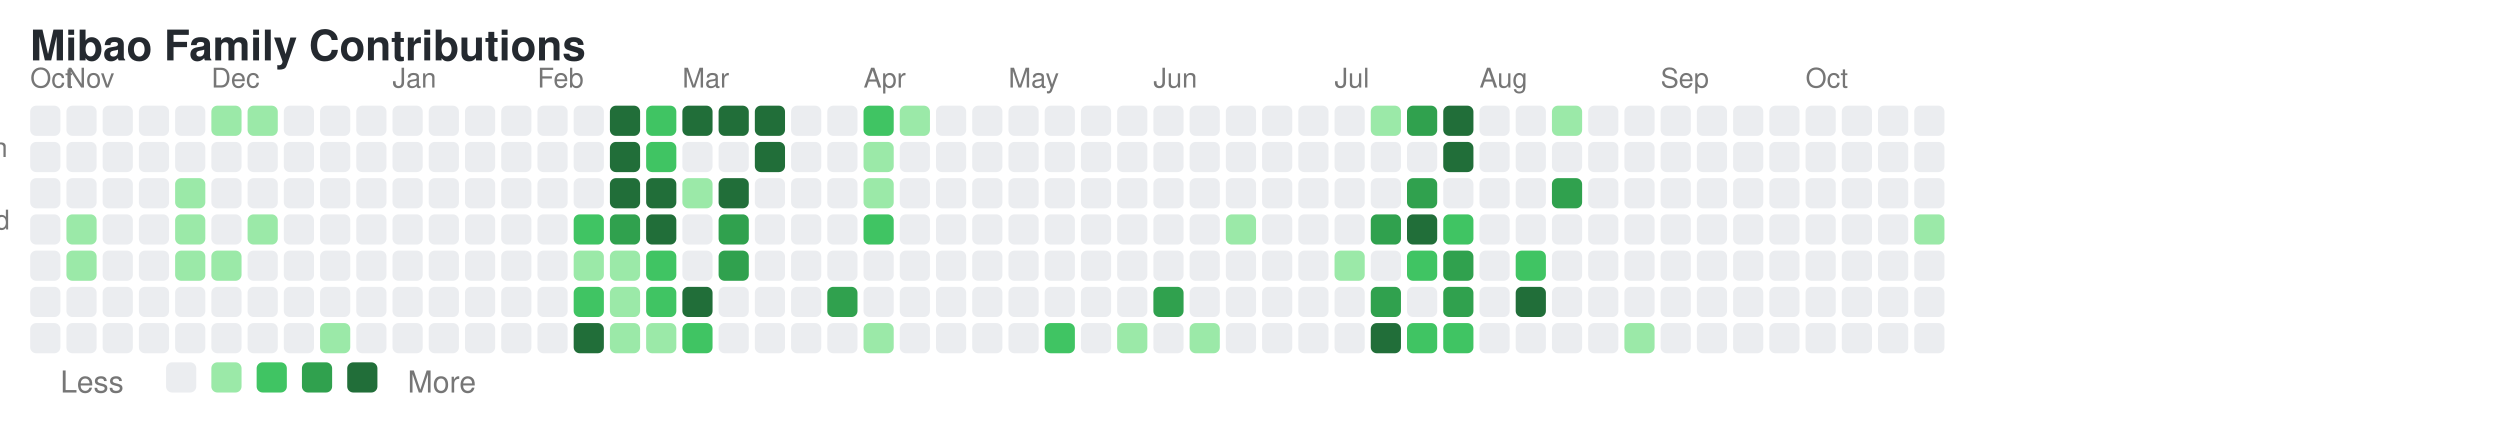
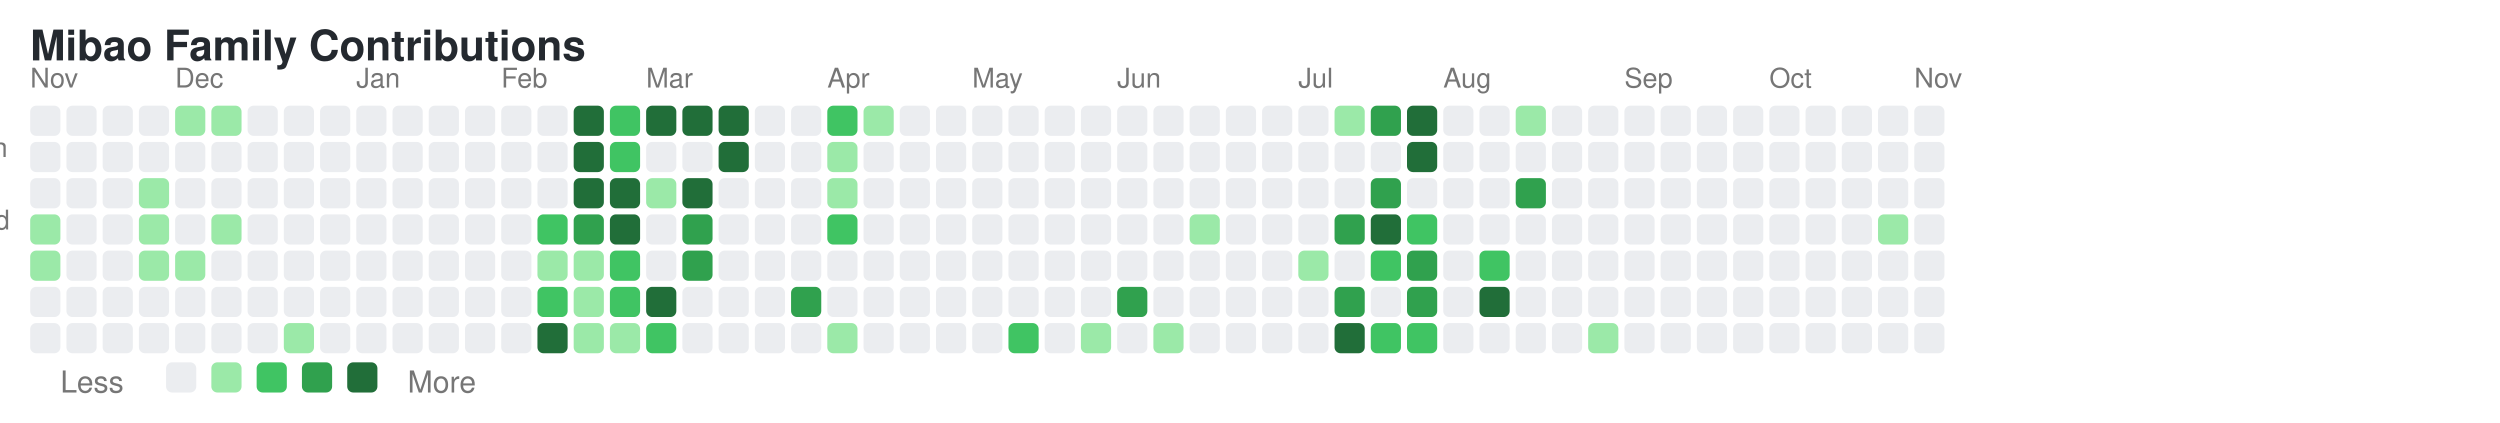
<svg xmlns="http://www.w3.org/2000/svg" width="828" height="140">
  <text x="10" y="20" font-family="-apple-system, BlinkMacSystemFont, Segoe UI, Helvetica, Arial, sans-serif" font-size="14" font-weight="600" fill="#24292f">Mibao Family Contributions</text>
  <g transform="translate(10, 35)">
-     <text x="0" y="-6" font-family="-apple-system, BlinkMacSystemFont, Segoe UI, Helvetica, Arial, sans-serif" font-size="9" fill="#767676">Oct</text>
-     <text x="12" y="-6" font-family="-apple-system, BlinkMacSystemFont, Segoe UI, Helvetica, Arial, sans-serif" font-size="9" fill="#767676">Nov</text>
-     <text x="60" y="-6" font-family="-apple-system, BlinkMacSystemFont, Segoe UI, Helvetica, Arial, sans-serif" font-size="9" fill="#767676">Dec</text>
-     <text x="120" y="-6" font-family="-apple-system, BlinkMacSystemFont, Segoe UI, Helvetica, Arial, sans-serif" font-size="9" fill="#767676">Jan</text>
-     <text x="168" y="-6" font-family="-apple-system, BlinkMacSystemFont, Segoe UI, Helvetica, Arial, sans-serif" font-size="9" fill="#767676">Feb</text>
-     <text x="216" y="-6" font-family="-apple-system, BlinkMacSystemFont, Segoe UI, Helvetica, Arial, sans-serif" font-size="9" fill="#767676">Mar</text>
-     <text x="276" y="-6" font-family="-apple-system, BlinkMacSystemFont, Segoe UI, Helvetica, Arial, sans-serif" font-size="9" fill="#767676">Apr</text>
-     <text x="324" y="-6" font-family="-apple-system, BlinkMacSystemFont, Segoe UI, Helvetica, Arial, sans-serif" font-size="9" fill="#767676">May</text>
-     <text x="372" y="-6" font-family="-apple-system, BlinkMacSystemFont, Segoe UI, Helvetica, Arial, sans-serif" font-size="9" fill="#767676">Jun</text>
-     <text x="432" y="-6" font-family="-apple-system, BlinkMacSystemFont, Segoe UI, Helvetica, Arial, sans-serif" font-size="9" fill="#767676">Jul</text>
-     <text x="480" y="-6" font-family="-apple-system, BlinkMacSystemFont, Segoe UI, Helvetica, Arial, sans-serif" font-size="9" fill="#767676">Aug</text>
-     <text x="540" y="-6" font-family="-apple-system, BlinkMacSystemFont, Segoe UI, Helvetica, Arial, sans-serif" font-size="9" fill="#767676">Sep</text>
-     <text x="588" y="-6" font-family="-apple-system, BlinkMacSystemFont, Segoe UI, Helvetica, Arial, sans-serif" font-size="9" fill="#767676">Oct</text>
+     <text x="0" y="-6" font-family="-apple-system, BlinkMacSystemFont, Segoe UI, Helvetica, Arial, sans-serif" font-size="9" fill="#767676">Nov</text>
+     <text x="48" y="-6" font-family="-apple-system, BlinkMacSystemFont, Segoe UI, Helvetica, Arial, sans-serif" font-size="9" fill="#767676">Dec</text>
+     <text x="108" y="-6" font-family="-apple-system, BlinkMacSystemFont, Segoe UI, Helvetica, Arial, sans-serif" font-size="9" fill="#767676">Jan</text>
+     <text x="156" y="-6" font-family="-apple-system, BlinkMacSystemFont, Segoe UI, Helvetica, Arial, sans-serif" font-size="9" fill="#767676">Feb</text>
+     <text x="204" y="-6" font-family="-apple-system, BlinkMacSystemFont, Segoe UI, Helvetica, Arial, sans-serif" font-size="9" fill="#767676">Mar</text>
+     <text x="264" y="-6" font-family="-apple-system, BlinkMacSystemFont, Segoe UI, Helvetica, Arial, sans-serif" font-size="9" fill="#767676">Apr</text>
+     <text x="312" y="-6" font-family="-apple-system, BlinkMacSystemFont, Segoe UI, Helvetica, Arial, sans-serif" font-size="9" fill="#767676">May</text>
+     <text x="360" y="-6" font-family="-apple-system, BlinkMacSystemFont, Segoe UI, Helvetica, Arial, sans-serif" font-size="9" fill="#767676">Jun</text>
+     <text x="420" y="-6" font-family="-apple-system, BlinkMacSystemFont, Segoe UI, Helvetica, Arial, sans-serif" font-size="9" fill="#767676">Jul</text>
+     <text x="468" y="-6" font-family="-apple-system, BlinkMacSystemFont, Segoe UI, Helvetica, Arial, sans-serif" font-size="9" fill="#767676">Aug</text>
+     <text x="528" y="-6" font-family="-apple-system, BlinkMacSystemFont, Segoe UI, Helvetica, Arial, sans-serif" font-size="9" fill="#767676">Sep</text>
+     <text x="576" y="-6" font-family="-apple-system, BlinkMacSystemFont, Segoe UI, Helvetica, Arial, sans-serif" font-size="9" fill="#767676">Oct</text>
+     <text x="624" y="-6" font-family="-apple-system, BlinkMacSystemFont, Segoe UI, Helvetica, Arial, sans-serif" font-size="9" fill="#767676">Nov</text>
    <text x="-25" y="17.0" font-family="-apple-system, BlinkMacSystemFont, Segoe UI, Helvetica, Arial, sans-serif" font-size="9" fill="#767676">Mon</text>
    <text x="-25" y="41.0" font-family="-apple-system, BlinkMacSystemFont, Segoe UI, Helvetica, Arial, sans-serif" font-size="9" fill="#767676">Wed</text>
    <text x="-25" y="65.0" font-family="-apple-system, BlinkMacSystemFont, Segoe UI, Helvetica, Arial, sans-serif" font-size="9" fill="#767676">Fri</text>
    <rect x="0" y="0" width="10" height="10" fill="#ebedf0" rx="2" />
    <rect x="0" y="12" width="10" height="10" fill="#ebedf0" rx="2" />
    <rect x="0" y="24" width="10" height="10" fill="#ebedf0" rx="2" />
-     <rect x="0" y="36" width="10" height="10" fill="#ebedf0" rx="2" />
-     <rect x="0" y="48" width="10" height="10" fill="#ebedf0" rx="2" />
+     <rect x="0" y="36" width="10" height="10" fill="#9be9a8" rx="2" />
+     <rect x="0" y="48" width="10" height="10" fill="#9be9a8" rx="2" />
    <rect x="0" y="60" width="10" height="10" fill="#ebedf0" rx="2" />
    <rect x="0" y="72" width="10" height="10" fill="#ebedf0" rx="2" />
    <rect x="12" y="0" width="10" height="10" fill="#ebedf0" rx="2" />
    <rect x="12" y="12" width="10" height="10" fill="#ebedf0" rx="2" />
    <rect x="12" y="24" width="10" height="10" fill="#ebedf0" rx="2" />
-     <rect x="12" y="36" width="10" height="10" fill="#9be9a8" rx="2" />
-     <rect x="12" y="48" width="10" height="10" fill="#9be9a8" rx="2" />
+     <rect x="12" y="36" width="10" height="10" fill="#ebedf0" rx="2" />
+     <rect x="12" y="48" width="10" height="10" fill="#ebedf0" rx="2" />
    <rect x="12" y="60" width="10" height="10" fill="#ebedf0" rx="2" />
    <rect x="12" y="72" width="10" height="10" fill="#ebedf0" rx="2" />
    <rect x="24" y="0" width="10" height="10" fill="#ebedf0" rx="2" />
    <rect x="24" y="12" width="10" height="10" fill="#ebedf0" rx="2" />
    <rect x="24" y="24" width="10" height="10" fill="#ebedf0" rx="2" />
    <rect x="24" y="36" width="10" height="10" fill="#ebedf0" rx="2" />
    <rect x="24" y="48" width="10" height="10" fill="#ebedf0" rx="2" />
    <rect x="24" y="60" width="10" height="10" fill="#ebedf0" rx="2" />
    <rect x="24" y="72" width="10" height="10" fill="#ebedf0" rx="2" />
    <rect x="36" y="0" width="10" height="10" fill="#ebedf0" rx="2" />
    <rect x="36" y="12" width="10" height="10" fill="#ebedf0" rx="2" />
-     <rect x="36" y="24" width="10" height="10" fill="#ebedf0" rx="2" />
-     <rect x="36" y="36" width="10" height="10" fill="#ebedf0" rx="2" />
-     <rect x="36" y="48" width="10" height="10" fill="#ebedf0" rx="2" />
+     <rect x="36" y="24" width="10" height="10" fill="#9be9a8" rx="2" />
+     <rect x="36" y="36" width="10" height="10" fill="#9be9a8" rx="2" />
+     <rect x="36" y="48" width="10" height="10" fill="#9be9a8" rx="2" />
    <rect x="36" y="60" width="10" height="10" fill="#ebedf0" rx="2" />
    <rect x="36" y="72" width="10" height="10" fill="#ebedf0" rx="2" />
-     <rect x="48" y="0" width="10" height="10" fill="#ebedf0" rx="2" />
+     <rect x="48" y="0" width="10" height="10" fill="#9be9a8" rx="2" />
    <rect x="48" y="12" width="10" height="10" fill="#ebedf0" rx="2" />
-     <rect x="48" y="24" width="10" height="10" fill="#9be9a8" rx="2" />
-     <rect x="48" y="36" width="10" height="10" fill="#9be9a8" rx="2" />
+     <rect x="48" y="24" width="10" height="10" fill="#ebedf0" rx="2" />
+     <rect x="48" y="36" width="10" height="10" fill="#ebedf0" rx="2" />
    <rect x="48" y="48" width="10" height="10" fill="#9be9a8" rx="2" />
    <rect x="48" y="60" width="10" height="10" fill="#ebedf0" rx="2" />
    <rect x="48" y="72" width="10" height="10" fill="#ebedf0" rx="2" />
    <rect x="60" y="0" width="10" height="10" fill="#9be9a8" rx="2" />
    <rect x="60" y="12" width="10" height="10" fill="#ebedf0" rx="2" />
    <rect x="60" y="24" width="10" height="10" fill="#ebedf0" rx="2" />
-     <rect x="60" y="36" width="10" height="10" fill="#ebedf0" rx="2" />
-     <rect x="60" y="48" width="10" height="10" fill="#9be9a8" rx="2" />
+     <rect x="60" y="36" width="10" height="10" fill="#9be9a8" rx="2" />
+     <rect x="60" y="48" width="10" height="10" fill="#ebedf0" rx="2" />
    <rect x="60" y="60" width="10" height="10" fill="#ebedf0" rx="2" />
    <rect x="60" y="72" width="10" height="10" fill="#ebedf0" rx="2" />
-     <rect x="72" y="0" width="10" height="10" fill="#9be9a8" rx="2" />
+     <rect x="72" y="0" width="10" height="10" fill="#ebedf0" rx="2" />
    <rect x="72" y="12" width="10" height="10" fill="#ebedf0" rx="2" />
    <rect x="72" y="24" width="10" height="10" fill="#ebedf0" rx="2" />
-     <rect x="72" y="36" width="10" height="10" fill="#9be9a8" rx="2" />
+     <rect x="72" y="36" width="10" height="10" fill="#ebedf0" rx="2" />
    <rect x="72" y="48" width="10" height="10" fill="#ebedf0" rx="2" />
    <rect x="72" y="60" width="10" height="10" fill="#ebedf0" rx="2" />
    <rect x="72" y="72" width="10" height="10" fill="#ebedf0" rx="2" />
    <rect x="84" y="0" width="10" height="10" fill="#ebedf0" rx="2" />
    <rect x="84" y="12" width="10" height="10" fill="#ebedf0" rx="2" />
    <rect x="84" y="24" width="10" height="10" fill="#ebedf0" rx="2" />
    <rect x="84" y="36" width="10" height="10" fill="#ebedf0" rx="2" />
    <rect x="84" y="48" width="10" height="10" fill="#ebedf0" rx="2" />
    <rect x="84" y="60" width="10" height="10" fill="#ebedf0" rx="2" />
-     <rect x="84" y="72" width="10" height="10" fill="#ebedf0" rx="2" />
+     <rect x="84" y="72" width="10" height="10" fill="#9be9a8" rx="2" />
    <rect x="96" y="0" width="10" height="10" fill="#ebedf0" rx="2" />
    <rect x="96" y="12" width="10" height="10" fill="#ebedf0" rx="2" />
    <rect x="96" y="24" width="10" height="10" fill="#ebedf0" rx="2" />
    <rect x="96" y="36" width="10" height="10" fill="#ebedf0" rx="2" />
    <rect x="96" y="48" width="10" height="10" fill="#ebedf0" rx="2" />
    <rect x="96" y="60" width="10" height="10" fill="#ebedf0" rx="2" />
-     <rect x="96" y="72" width="10" height="10" fill="#9be9a8" rx="2" />
+     <rect x="96" y="72" width="10" height="10" fill="#ebedf0" rx="2" />
    <rect x="108" y="0" width="10" height="10" fill="#ebedf0" rx="2" />
    <rect x="108" y="12" width="10" height="10" fill="#ebedf0" rx="2" />
    <rect x="108" y="24" width="10" height="10" fill="#ebedf0" rx="2" />
    <rect x="108" y="36" width="10" height="10" fill="#ebedf0" rx="2" />
    <rect x="108" y="48" width="10" height="10" fill="#ebedf0" rx="2" />
    <rect x="108" y="60" width="10" height="10" fill="#ebedf0" rx="2" />
    <rect x="108" y="72" width="10" height="10" fill="#ebedf0" rx="2" />
    <rect x="120" y="0" width="10" height="10" fill="#ebedf0" rx="2" />
    <rect x="120" y="12" width="10" height="10" fill="#ebedf0" rx="2" />
    <rect x="120" y="24" width="10" height="10" fill="#ebedf0" rx="2" />
    <rect x="120" y="36" width="10" height="10" fill="#ebedf0" rx="2" />
    <rect x="120" y="48" width="10" height="10" fill="#ebedf0" rx="2" />
    <rect x="120" y="60" width="10" height="10" fill="#ebedf0" rx="2" />
    <rect x="120" y="72" width="10" height="10" fill="#ebedf0" rx="2" />
    <rect x="132" y="0" width="10" height="10" fill="#ebedf0" rx="2" />
    <rect x="132" y="12" width="10" height="10" fill="#ebedf0" rx="2" />
    <rect x="132" y="24" width="10" height="10" fill="#ebedf0" rx="2" />
    <rect x="132" y="36" width="10" height="10" fill="#ebedf0" rx="2" />
    <rect x="132" y="48" width="10" height="10" fill="#ebedf0" rx="2" />
    <rect x="132" y="60" width="10" height="10" fill="#ebedf0" rx="2" />
    <rect x="132" y="72" width="10" height="10" fill="#ebedf0" rx="2" />
    <rect x="144" y="0" width="10" height="10" fill="#ebedf0" rx="2" />
    <rect x="144" y="12" width="10" height="10" fill="#ebedf0" rx="2" />
    <rect x="144" y="24" width="10" height="10" fill="#ebedf0" rx="2" />
    <rect x="144" y="36" width="10" height="10" fill="#ebedf0" rx="2" />
    <rect x="144" y="48" width="10" height="10" fill="#ebedf0" rx="2" />
    <rect x="144" y="60" width="10" height="10" fill="#ebedf0" rx="2" />
    <rect x="144" y="72" width="10" height="10" fill="#ebedf0" rx="2" />
    <rect x="156" y="0" width="10" height="10" fill="#ebedf0" rx="2" />
    <rect x="156" y="12" width="10" height="10" fill="#ebedf0" rx="2" />
    <rect x="156" y="24" width="10" height="10" fill="#ebedf0" rx="2" />
    <rect x="156" y="36" width="10" height="10" fill="#ebedf0" rx="2" />
    <rect x="156" y="48" width="10" height="10" fill="#ebedf0" rx="2" />
    <rect x="156" y="60" width="10" height="10" fill="#ebedf0" rx="2" />
    <rect x="156" y="72" width="10" height="10" fill="#ebedf0" rx="2" />
    <rect x="168" y="0" width="10" height="10" fill="#ebedf0" rx="2" />
    <rect x="168" y="12" width="10" height="10" fill="#ebedf0" rx="2" />
    <rect x="168" y="24" width="10" height="10" fill="#ebedf0" rx="2" />
-     <rect x="168" y="36" width="10" height="10" fill="#ebedf0" rx="2" />
-     <rect x="168" y="48" width="10" height="10" fill="#ebedf0" rx="2" />
-     <rect x="168" y="60" width="10" height="10" fill="#ebedf0" rx="2" />
-     <rect x="168" y="72" width="10" height="10" fill="#ebedf0" rx="2" />
-     <rect x="180" y="0" width="10" height="10" fill="#ebedf0" rx="2" />
-     <rect x="180" y="12" width="10" height="10" fill="#ebedf0" rx="2" />
-     <rect x="180" y="24" width="10" height="10" fill="#ebedf0" rx="2" />
-     <rect x="180" y="36" width="10" height="10" fill="#40c463" rx="2" />
+     <rect x="168" y="36" width="10" height="10" fill="#40c463" rx="2" />
+     <rect x="168" y="48" width="10" height="10" fill="#9be9a8" rx="2" />
+     <rect x="168" y="60" width="10" height="10" fill="#40c463" rx="2" />
+     <rect x="168" y="72" width="10" height="10" fill="#216e39" rx="2" />
+     <rect x="180" y="0" width="10" height="10" fill="#216e39" rx="2" />
+     <rect x="180" y="12" width="10" height="10" fill="#216e39" rx="2" />
+     <rect x="180" y="24" width="10" height="10" fill="#216e39" rx="2" />
+     <rect x="180" y="36" width="10" height="10" fill="#30a14e" rx="2" />
    <rect x="180" y="48" width="10" height="10" fill="#9be9a8" rx="2" />
-     <rect x="180" y="60" width="10" height="10" fill="#40c463" rx="2" />
-     <rect x="180" y="72" width="10" height="10" fill="#216e39" rx="2" />
-     <rect x="192" y="0" width="10" height="10" fill="#216e39" rx="2" />
-     <rect x="192" y="12" width="10" height="10" fill="#216e39" rx="2" />
+     <rect x="180" y="60" width="10" height="10" fill="#9be9a8" rx="2" />
+     <rect x="180" y="72" width="10" height="10" fill="#9be9a8" rx="2" />
+     <rect x="192" y="0" width="10" height="10" fill="#40c463" rx="2" />
+     <rect x="192" y="12" width="10" height="10" fill="#40c463" rx="2" />
    <rect x="192" y="24" width="10" height="10" fill="#216e39" rx="2" />
-     <rect x="192" y="36" width="10" height="10" fill="#30a14e" rx="2" />
-     <rect x="192" y="48" width="10" height="10" fill="#9be9a8" rx="2" />
-     <rect x="192" y="60" width="10" height="10" fill="#9be9a8" rx="2" />
+     <rect x="192" y="36" width="10" height="10" fill="#216e39" rx="2" />
+     <rect x="192" y="48" width="10" height="10" fill="#40c463" rx="2" />
+     <rect x="192" y="60" width="10" height="10" fill="#40c463" rx="2" />
    <rect x="192" y="72" width="10" height="10" fill="#9be9a8" rx="2" />
-     <rect x="204" y="0" width="10" height="10" fill="#40c463" rx="2" />
-     <rect x="204" y="12" width="10" height="10" fill="#40c463" rx="2" />
-     <rect x="204" y="24" width="10" height="10" fill="#216e39" rx="2" />
-     <rect x="204" y="36" width="10" height="10" fill="#216e39" rx="2" />
-     <rect x="204" y="48" width="10" height="10" fill="#40c463" rx="2" />
-     <rect x="204" y="60" width="10" height="10" fill="#40c463" rx="2" />
-     <rect x="204" y="72" width="10" height="10" fill="#9be9a8" rx="2" />
+     <rect x="204" y="0" width="10" height="10" fill="#216e39" rx="2" />
+     <rect x="204" y="12" width="10" height="10" fill="#ebedf0" rx="2" />
+     <rect x="204" y="24" width="10" height="10" fill="#9be9a8" rx="2" />
+     <rect x="204" y="36" width="10" height="10" fill="#ebedf0" rx="2" />
+     <rect x="204" y="48" width="10" height="10" fill="#ebedf0" rx="2" />
+     <rect x="204" y="60" width="10" height="10" fill="#216e39" rx="2" />
+     <rect x="204" y="72" width="10" height="10" fill="#40c463" rx="2" />
    <rect x="216" y="0" width="10" height="10" fill="#216e39" rx="2" />
    <rect x="216" y="12" width="10" height="10" fill="#ebedf0" rx="2" />
-     <rect x="216" y="24" width="10" height="10" fill="#9be9a8" rx="2" />
-     <rect x="216" y="36" width="10" height="10" fill="#ebedf0" rx="2" />
-     <rect x="216" y="48" width="10" height="10" fill="#ebedf0" rx="2" />
-     <rect x="216" y="60" width="10" height="10" fill="#216e39" rx="2" />
-     <rect x="216" y="72" width="10" height="10" fill="#40c463" rx="2" />
+     <rect x="216" y="24" width="10" height="10" fill="#216e39" rx="2" />
+     <rect x="216" y="36" width="10" height="10" fill="#30a14e" rx="2" />
+     <rect x="216" y="48" width="10" height="10" fill="#30a14e" rx="2" />
+     <rect x="216" y="60" width="10" height="10" fill="#ebedf0" rx="2" />
+     <rect x="216" y="72" width="10" height="10" fill="#ebedf0" rx="2" />
    <rect x="228" y="0" width="10" height="10" fill="#216e39" rx="2" />
-     <rect x="228" y="12" width="10" height="10" fill="#ebedf0" rx="2" />
-     <rect x="228" y="24" width="10" height="10" fill="#216e39" rx="2" />
-     <rect x="228" y="36" width="10" height="10" fill="#30a14e" rx="2" />
-     <rect x="228" y="48" width="10" height="10" fill="#30a14e" rx="2" />
+     <rect x="228" y="12" width="10" height="10" fill="#216e39" rx="2" />
+     <rect x="228" y="24" width="10" height="10" fill="#ebedf0" rx="2" />
+     <rect x="228" y="36" width="10" height="10" fill="#ebedf0" rx="2" />
+     <rect x="228" y="48" width="10" height="10" fill="#ebedf0" rx="2" />
    <rect x="228" y="60" width="10" height="10" fill="#ebedf0" rx="2" />
    <rect x="228" y="72" width="10" height="10" fill="#ebedf0" rx="2" />
-     <rect x="240" y="0" width="10" height="10" fill="#216e39" rx="2" />
-     <rect x="240" y="12" width="10" height="10" fill="#216e39" rx="2" />
+     <rect x="240" y="0" width="10" height="10" fill="#ebedf0" rx="2" />
+     <rect x="240" y="12" width="10" height="10" fill="#ebedf0" rx="2" />
    <rect x="240" y="24" width="10" height="10" fill="#ebedf0" rx="2" />
    <rect x="240" y="36" width="10" height="10" fill="#ebedf0" rx="2" />
    <rect x="240" y="48" width="10" height="10" fill="#ebedf0" rx="2" />
    <rect x="240" y="60" width="10" height="10" fill="#ebedf0" rx="2" />
    <rect x="240" y="72" width="10" height="10" fill="#ebedf0" rx="2" />
    <rect x="252" y="0" width="10" height="10" fill="#ebedf0" rx="2" />
    <rect x="252" y="12" width="10" height="10" fill="#ebedf0" rx="2" />
    <rect x="252" y="24" width="10" height="10" fill="#ebedf0" rx="2" />
    <rect x="252" y="36" width="10" height="10" fill="#ebedf0" rx="2" />
    <rect x="252" y="48" width="10" height="10" fill="#ebedf0" rx="2" />
-     <rect x="252" y="60" width="10" height="10" fill="#ebedf0" rx="2" />
+     <rect x="252" y="60" width="10" height="10" fill="#30a14e" rx="2" />
    <rect x="252" y="72" width="10" height="10" fill="#ebedf0" rx="2" />
-     <rect x="264" y="0" width="10" height="10" fill="#ebedf0" rx="2" />
-     <rect x="264" y="12" width="10" height="10" fill="#ebedf0" rx="2" />
-     <rect x="264" y="24" width="10" height="10" fill="#ebedf0" rx="2" />
-     <rect x="264" y="36" width="10" height="10" fill="#ebedf0" rx="2" />
+     <rect x="264" y="0" width="10" height="10" fill="#40c463" rx="2" />
+     <rect x="264" y="12" width="10" height="10" fill="#9be9a8" rx="2" />
+     <rect x="264" y="24" width="10" height="10" fill="#9be9a8" rx="2" />
+     <rect x="264" y="36" width="10" height="10" fill="#40c463" rx="2" />
    <rect x="264" y="48" width="10" height="10" fill="#ebedf0" rx="2" />
-     <rect x="264" y="60" width="10" height="10" fill="#30a14e" rx="2" />
-     <rect x="264" y="72" width="10" height="10" fill="#ebedf0" rx="2" />
-     <rect x="276" y="0" width="10" height="10" fill="#40c463" rx="2" />
-     <rect x="276" y="12" width="10" height="10" fill="#9be9a8" rx="2" />
-     <rect x="276" y="24" width="10" height="10" fill="#9be9a8" rx="2" />
-     <rect x="276" y="36" width="10" height="10" fill="#40c463" rx="2" />
+     <rect x="264" y="60" width="10" height="10" fill="#ebedf0" rx="2" />
+     <rect x="264" y="72" width="10" height="10" fill="#9be9a8" rx="2" />
+     <rect x="276" y="0" width="10" height="10" fill="#9be9a8" rx="2" />
+     <rect x="276" y="12" width="10" height="10" fill="#ebedf0" rx="2" />
+     <rect x="276" y="24" width="10" height="10" fill="#ebedf0" rx="2" />
+     <rect x="276" y="36" width="10" height="10" fill="#ebedf0" rx="2" />
    <rect x="276" y="48" width="10" height="10" fill="#ebedf0" rx="2" />
    <rect x="276" y="60" width="10" height="10" fill="#ebedf0" rx="2" />
-     <rect x="276" y="72" width="10" height="10" fill="#9be9a8" rx="2" />
-     <rect x="288" y="0" width="10" height="10" fill="#9be9a8" rx="2" />
+     <rect x="276" y="72" width="10" height="10" fill="#ebedf0" rx="2" />
+     <rect x="288" y="0" width="10" height="10" fill="#ebedf0" rx="2" />
    <rect x="288" y="12" width="10" height="10" fill="#ebedf0" rx="2" />
    <rect x="288" y="24" width="10" height="10" fill="#ebedf0" rx="2" />
    <rect x="288" y="36" width="10" height="10" fill="#ebedf0" rx="2" />
    <rect x="288" y="48" width="10" height="10" fill="#ebedf0" rx="2" />
    <rect x="288" y="60" width="10" height="10" fill="#ebedf0" rx="2" />
    <rect x="288" y="72" width="10" height="10" fill="#ebedf0" rx="2" />
    <rect x="300" y="0" width="10" height="10" fill="#ebedf0" rx="2" />
    <rect x="300" y="12" width="10" height="10" fill="#ebedf0" rx="2" />
    <rect x="300" y="24" width="10" height="10" fill="#ebedf0" rx="2" />
    <rect x="300" y="36" width="10" height="10" fill="#ebedf0" rx="2" />
    <rect x="300" y="48" width="10" height="10" fill="#ebedf0" rx="2" />
    <rect x="300" y="60" width="10" height="10" fill="#ebedf0" rx="2" />
    <rect x="300" y="72" width="10" height="10" fill="#ebedf0" rx="2" />
    <rect x="312" y="0" width="10" height="10" fill="#ebedf0" rx="2" />
    <rect x="312" y="12" width="10" height="10" fill="#ebedf0" rx="2" />
    <rect x="312" y="24" width="10" height="10" fill="#ebedf0" rx="2" />
    <rect x="312" y="36" width="10" height="10" fill="#ebedf0" rx="2" />
    <rect x="312" y="48" width="10" height="10" fill="#ebedf0" rx="2" />
    <rect x="312" y="60" width="10" height="10" fill="#ebedf0" rx="2" />
    <rect x="312" y="72" width="10" height="10" fill="#ebedf0" rx="2" />
    <rect x="324" y="0" width="10" height="10" fill="#ebedf0" rx="2" />
    <rect x="324" y="12" width="10" height="10" fill="#ebedf0" rx="2" />
    <rect x="324" y="24" width="10" height="10" fill="#ebedf0" rx="2" />
    <rect x="324" y="36" width="10" height="10" fill="#ebedf0" rx="2" />
    <rect x="324" y="48" width="10" height="10" fill="#ebedf0" rx="2" />
    <rect x="324" y="60" width="10" height="10" fill="#ebedf0" rx="2" />
-     <rect x="324" y="72" width="10" height="10" fill="#ebedf0" rx="2" />
+     <rect x="324" y="72" width="10" height="10" fill="#40c463" rx="2" />
    <rect x="336" y="0" width="10" height="10" fill="#ebedf0" rx="2" />
    <rect x="336" y="12" width="10" height="10" fill="#ebedf0" rx="2" />
    <rect x="336" y="24" width="10" height="10" fill="#ebedf0" rx="2" />
    <rect x="336" y="36" width="10" height="10" fill="#ebedf0" rx="2" />
    <rect x="336" y="48" width="10" height="10" fill="#ebedf0" rx="2" />
    <rect x="336" y="60" width="10" height="10" fill="#ebedf0" rx="2" />
-     <rect x="336" y="72" width="10" height="10" fill="#40c463" rx="2" />
+     <rect x="336" y="72" width="10" height="10" fill="#ebedf0" rx="2" />
    <rect x="348" y="0" width="10" height="10" fill="#ebedf0" rx="2" />
    <rect x="348" y="12" width="10" height="10" fill="#ebedf0" rx="2" />
    <rect x="348" y="24" width="10" height="10" fill="#ebedf0" rx="2" />
    <rect x="348" y="36" width="10" height="10" fill="#ebedf0" rx="2" />
    <rect x="348" y="48" width="10" height="10" fill="#ebedf0" rx="2" />
    <rect x="348" y="60" width="10" height="10" fill="#ebedf0" rx="2" />
-     <rect x="348" y="72" width="10" height="10" fill="#ebedf0" rx="2" />
+     <rect x="348" y="72" width="10" height="10" fill="#9be9a8" rx="2" />
    <rect x="360" y="0" width="10" height="10" fill="#ebedf0" rx="2" />
    <rect x="360" y="12" width="10" height="10" fill="#ebedf0" rx="2" />
    <rect x="360" y="24" width="10" height="10" fill="#ebedf0" rx="2" />
    <rect x="360" y="36" width="10" height="10" fill="#ebedf0" rx="2" />
    <rect x="360" y="48" width="10" height="10" fill="#ebedf0" rx="2" />
-     <rect x="360" y="60" width="10" height="10" fill="#ebedf0" rx="2" />
-     <rect x="360" y="72" width="10" height="10" fill="#9be9a8" rx="2" />
+     <rect x="360" y="60" width="10" height="10" fill="#30a14e" rx="2" />
+     <rect x="360" y="72" width="10" height="10" fill="#ebedf0" rx="2" />
    <rect x="372" y="0" width="10" height="10" fill="#ebedf0" rx="2" />
    <rect x="372" y="12" width="10" height="10" fill="#ebedf0" rx="2" />
    <rect x="372" y="24" width="10" height="10" fill="#ebedf0" rx="2" />
    <rect x="372" y="36" width="10" height="10" fill="#ebedf0" rx="2" />
    <rect x="372" y="48" width="10" height="10" fill="#ebedf0" rx="2" />
-     <rect x="372" y="60" width="10" height="10" fill="#30a14e" rx="2" />
-     <rect x="372" y="72" width="10" height="10" fill="#ebedf0" rx="2" />
+     <rect x="372" y="60" width="10" height="10" fill="#ebedf0" rx="2" />
+     <rect x="372" y="72" width="10" height="10" fill="#9be9a8" rx="2" />
    <rect x="384" y="0" width="10" height="10" fill="#ebedf0" rx="2" />
    <rect x="384" y="12" width="10" height="10" fill="#ebedf0" rx="2" />
    <rect x="384" y="24" width="10" height="10" fill="#ebedf0" rx="2" />
-     <rect x="384" y="36" width="10" height="10" fill="#ebedf0" rx="2" />
+     <rect x="384" y="36" width="10" height="10" fill="#9be9a8" rx="2" />
    <rect x="384" y="48" width="10" height="10" fill="#ebedf0" rx="2" />
    <rect x="384" y="60" width="10" height="10" fill="#ebedf0" rx="2" />
-     <rect x="384" y="72" width="10" height="10" fill="#9be9a8" rx="2" />
+     <rect x="384" y="72" width="10" height="10" fill="#ebedf0" rx="2" />
    <rect x="396" y="0" width="10" height="10" fill="#ebedf0" rx="2" />
    <rect x="396" y="12" width="10" height="10" fill="#ebedf0" rx="2" />
    <rect x="396" y="24" width="10" height="10" fill="#ebedf0" rx="2" />
-     <rect x="396" y="36" width="10" height="10" fill="#9be9a8" rx="2" />
+     <rect x="396" y="36" width="10" height="10" fill="#ebedf0" rx="2" />
    <rect x="396" y="48" width="10" height="10" fill="#ebedf0" rx="2" />
    <rect x="396" y="60" width="10" height="10" fill="#ebedf0" rx="2" />
    <rect x="396" y="72" width="10" height="10" fill="#ebedf0" rx="2" />
    <rect x="408" y="0" width="10" height="10" fill="#ebedf0" rx="2" />
    <rect x="408" y="12" width="10" height="10" fill="#ebedf0" rx="2" />
    <rect x="408" y="24" width="10" height="10" fill="#ebedf0" rx="2" />
    <rect x="408" y="36" width="10" height="10" fill="#ebedf0" rx="2" />
    <rect x="408" y="48" width="10" height="10" fill="#ebedf0" rx="2" />
    <rect x="408" y="60" width="10" height="10" fill="#ebedf0" rx="2" />
    <rect x="408" y="72" width="10" height="10" fill="#ebedf0" rx="2" />
    <rect x="420" y="0" width="10" height="10" fill="#ebedf0" rx="2" />
    <rect x="420" y="12" width="10" height="10" fill="#ebedf0" rx="2" />
    <rect x="420" y="24" width="10" height="10" fill="#ebedf0" rx="2" />
    <rect x="420" y="36" width="10" height="10" fill="#ebedf0" rx="2" />
-     <rect x="420" y="48" width="10" height="10" fill="#ebedf0" rx="2" />
+     <rect x="420" y="48" width="10" height="10" fill="#9be9a8" rx="2" />
    <rect x="420" y="60" width="10" height="10" fill="#ebedf0" rx="2" />
    <rect x="420" y="72" width="10" height="10" fill="#ebedf0" rx="2" />
-     <rect x="432" y="0" width="10" height="10" fill="#ebedf0" rx="2" />
+     <rect x="432" y="0" width="10" height="10" fill="#9be9a8" rx="2" />
    <rect x="432" y="12" width="10" height="10" fill="#ebedf0" rx="2" />
    <rect x="432" y="24" width="10" height="10" fill="#ebedf0" rx="2" />
-     <rect x="432" y="36" width="10" height="10" fill="#ebedf0" rx="2" />
-     <rect x="432" y="48" width="10" height="10" fill="#9be9a8" rx="2" />
-     <rect x="432" y="60" width="10" height="10" fill="#ebedf0" rx="2" />
-     <rect x="432" y="72" width="10" height="10" fill="#ebedf0" rx="2" />
-     <rect x="444" y="0" width="10" height="10" fill="#9be9a8" rx="2" />
+     <rect x="432" y="36" width="10" height="10" fill="#30a14e" rx="2" />
+     <rect x="432" y="48" width="10" height="10" fill="#ebedf0" rx="2" />
+     <rect x="432" y="60" width="10" height="10" fill="#30a14e" rx="2" />
+     <rect x="432" y="72" width="10" height="10" fill="#216e39" rx="2" />
+     <rect x="444" y="0" width="10" height="10" fill="#30a14e" rx="2" />
    <rect x="444" y="12" width="10" height="10" fill="#ebedf0" rx="2" />
-     <rect x="444" y="24" width="10" height="10" fill="#ebedf0" rx="2" />
-     <rect x="444" y="36" width="10" height="10" fill="#30a14e" rx="2" />
-     <rect x="444" y="48" width="10" height="10" fill="#ebedf0" rx="2" />
-     <rect x="444" y="60" width="10" height="10" fill="#30a14e" rx="2" />
-     <rect x="444" y="72" width="10" height="10" fill="#216e39" rx="2" />
-     <rect x="456" y="0" width="10" height="10" fill="#30a14e" rx="2" />
-     <rect x="456" y="12" width="10" height="10" fill="#ebedf0" rx="2" />
-     <rect x="456" y="24" width="10" height="10" fill="#30a14e" rx="2" />
-     <rect x="456" y="36" width="10" height="10" fill="#216e39" rx="2" />
-     <rect x="456" y="48" width="10" height="10" fill="#40c463" rx="2" />
-     <rect x="456" y="60" width="10" height="10" fill="#ebedf0" rx="2" />
+     <rect x="444" y="24" width="10" height="10" fill="#30a14e" rx="2" />
+     <rect x="444" y="36" width="10" height="10" fill="#216e39" rx="2" />
+     <rect x="444" y="48" width="10" height="10" fill="#40c463" rx="2" />
+     <rect x="444" y="60" width="10" height="10" fill="#ebedf0" rx="2" />
+     <rect x="444" y="72" width="10" height="10" fill="#40c463" rx="2" />
+     <rect x="456" y="0" width="10" height="10" fill="#216e39" rx="2" />
+     <rect x="456" y="12" width="10" height="10" fill="#216e39" rx="2" />
+     <rect x="456" y="24" width="10" height="10" fill="#ebedf0" rx="2" />
+     <rect x="456" y="36" width="10" height="10" fill="#40c463" rx="2" />
+     <rect x="456" y="48" width="10" height="10" fill="#30a14e" rx="2" />
+     <rect x="456" y="60" width="10" height="10" fill="#30a14e" rx="2" />
    <rect x="456" y="72" width="10" height="10" fill="#40c463" rx="2" />
-     <rect x="468" y="0" width="10" height="10" fill="#216e39" rx="2" />
-     <rect x="468" y="12" width="10" height="10" fill="#216e39" rx="2" />
+     <rect x="468" y="0" width="10" height="10" fill="#ebedf0" rx="2" />
+     <rect x="468" y="12" width="10" height="10" fill="#ebedf0" rx="2" />
    <rect x="468" y="24" width="10" height="10" fill="#ebedf0" rx="2" />
-     <rect x="468" y="36" width="10" height="10" fill="#40c463" rx="2" />
-     <rect x="468" y="48" width="10" height="10" fill="#30a14e" rx="2" />
-     <rect x="468" y="60" width="10" height="10" fill="#30a14e" rx="2" />
-     <rect x="468" y="72" width="10" height="10" fill="#40c463" rx="2" />
+     <rect x="468" y="36" width="10" height="10" fill="#ebedf0" rx="2" />
+     <rect x="468" y="48" width="10" height="10" fill="#ebedf0" rx="2" />
+     <rect x="468" y="60" width="10" height="10" fill="#ebedf0" rx="2" />
+     <rect x="468" y="72" width="10" height="10" fill="#ebedf0" rx="2" />
    <rect x="480" y="0" width="10" height="10" fill="#ebedf0" rx="2" />
    <rect x="480" y="12" width="10" height="10" fill="#ebedf0" rx="2" />
    <rect x="480" y="24" width="10" height="10" fill="#ebedf0" rx="2" />
    <rect x="480" y="36" width="10" height="10" fill="#ebedf0" rx="2" />
-     <rect x="480" y="48" width="10" height="10" fill="#ebedf0" rx="2" />
-     <rect x="480" y="60" width="10" height="10" fill="#ebedf0" rx="2" />
+     <rect x="480" y="48" width="10" height="10" fill="#40c463" rx="2" />
+     <rect x="480" y="60" width="10" height="10" fill="#216e39" rx="2" />
    <rect x="480" y="72" width="10" height="10" fill="#ebedf0" rx="2" />
-     <rect x="492" y="0" width="10" height="10" fill="#ebedf0" rx="2" />
+     <rect x="492" y="0" width="10" height="10" fill="#9be9a8" rx="2" />
    <rect x="492" y="12" width="10" height="10" fill="#ebedf0" rx="2" />
-     <rect x="492" y="24" width="10" height="10" fill="#ebedf0" rx="2" />
+     <rect x="492" y="24" width="10" height="10" fill="#30a14e" rx="2" />
    <rect x="492" y="36" width="10" height="10" fill="#ebedf0" rx="2" />
-     <rect x="492" y="48" width="10" height="10" fill="#40c463" rx="2" />
-     <rect x="492" y="60" width="10" height="10" fill="#216e39" rx="2" />
+     <rect x="492" y="48" width="10" height="10" fill="#ebedf0" rx="2" />
+     <rect x="492" y="60" width="10" height="10" fill="#ebedf0" rx="2" />
    <rect x="492" y="72" width="10" height="10" fill="#ebedf0" rx="2" />
-     <rect x="504" y="0" width="10" height="10" fill="#9be9a8" rx="2" />
+     <rect x="504" y="0" width="10" height="10" fill="#ebedf0" rx="2" />
    <rect x="504" y="12" width="10" height="10" fill="#ebedf0" rx="2" />
-     <rect x="504" y="24" width="10" height="10" fill="#30a14e" rx="2" />
+     <rect x="504" y="24" width="10" height="10" fill="#ebedf0" rx="2" />
    <rect x="504" y="36" width="10" height="10" fill="#ebedf0" rx="2" />
    <rect x="504" y="48" width="10" height="10" fill="#ebedf0" rx="2" />
    <rect x="504" y="60" width="10" height="10" fill="#ebedf0" rx="2" />
    <rect x="504" y="72" width="10" height="10" fill="#ebedf0" rx="2" />
    <rect x="516" y="0" width="10" height="10" fill="#ebedf0" rx="2" />
    <rect x="516" y="12" width="10" height="10" fill="#ebedf0" rx="2" />
    <rect x="516" y="24" width="10" height="10" fill="#ebedf0" rx="2" />
    <rect x="516" y="36" width="10" height="10" fill="#ebedf0" rx="2" />
    <rect x="516" y="48" width="10" height="10" fill="#ebedf0" rx="2" />
    <rect x="516" y="60" width="10" height="10" fill="#ebedf0" rx="2" />
-     <rect x="516" y="72" width="10" height="10" fill="#ebedf0" rx="2" />
+     <rect x="516" y="72" width="10" height="10" fill="#9be9a8" rx="2" />
    <rect x="528" y="0" width="10" height="10" fill="#ebedf0" rx="2" />
    <rect x="528" y="12" width="10" height="10" fill="#ebedf0" rx="2" />
    <rect x="528" y="24" width="10" height="10" fill="#ebedf0" rx="2" />
    <rect x="528" y="36" width="10" height="10" fill="#ebedf0" rx="2" />
    <rect x="528" y="48" width="10" height="10" fill="#ebedf0" rx="2" />
    <rect x="528" y="60" width="10" height="10" fill="#ebedf0" rx="2" />
-     <rect x="528" y="72" width="10" height="10" fill="#9be9a8" rx="2" />
+     <rect x="528" y="72" width="10" height="10" fill="#ebedf0" rx="2" />
    <rect x="540" y="0" width="10" height="10" fill="#ebedf0" rx="2" />
    <rect x="540" y="12" width="10" height="10" fill="#ebedf0" rx="2" />
    <rect x="540" y="24" width="10" height="10" fill="#ebedf0" rx="2" />
    <rect x="540" y="36" width="10" height="10" fill="#ebedf0" rx="2" />
    <rect x="540" y="48" width="10" height="10" fill="#ebedf0" rx="2" />
    <rect x="540" y="60" width="10" height="10" fill="#ebedf0" rx="2" />
    <rect x="540" y="72" width="10" height="10" fill="#ebedf0" rx="2" />
    <rect x="552" y="0" width="10" height="10" fill="#ebedf0" rx="2" />
    <rect x="552" y="12" width="10" height="10" fill="#ebedf0" rx="2" />
    <rect x="552" y="24" width="10" height="10" fill="#ebedf0" rx="2" />
    <rect x="552" y="36" width="10" height="10" fill="#ebedf0" rx="2" />
    <rect x="552" y="48" width="10" height="10" fill="#ebedf0" rx="2" />
    <rect x="552" y="60" width="10" height="10" fill="#ebedf0" rx="2" />
    <rect x="552" y="72" width="10" height="10" fill="#ebedf0" rx="2" />
    <rect x="564" y="0" width="10" height="10" fill="#ebedf0" rx="2" />
    <rect x="564" y="12" width="10" height="10" fill="#ebedf0" rx="2" />
    <rect x="564" y="24" width="10" height="10" fill="#ebedf0" rx="2" />
    <rect x="564" y="36" width="10" height="10" fill="#ebedf0" rx="2" />
    <rect x="564" y="48" width="10" height="10" fill="#ebedf0" rx="2" />
    <rect x="564" y="60" width="10" height="10" fill="#ebedf0" rx="2" />
    <rect x="564" y="72" width="10" height="10" fill="#ebedf0" rx="2" />
    <rect x="576" y="0" width="10" height="10" fill="#ebedf0" rx="2" />
    <rect x="576" y="12" width="10" height="10" fill="#ebedf0" rx="2" />
    <rect x="576" y="24" width="10" height="10" fill="#ebedf0" rx="2" />
    <rect x="576" y="36" width="10" height="10" fill="#ebedf0" rx="2" />
    <rect x="576" y="48" width="10" height="10" fill="#ebedf0" rx="2" />
    <rect x="576" y="60" width="10" height="10" fill="#ebedf0" rx="2" />
    <rect x="576" y="72" width="10" height="10" fill="#ebedf0" rx="2" />
    <rect x="588" y="0" width="10" height="10" fill="#ebedf0" rx="2" />
    <rect x="588" y="12" width="10" height="10" fill="#ebedf0" rx="2" />
    <rect x="588" y="24" width="10" height="10" fill="#ebedf0" rx="2" />
    <rect x="588" y="36" width="10" height="10" fill="#ebedf0" rx="2" />
    <rect x="588" y="48" width="10" height="10" fill="#ebedf0" rx="2" />
    <rect x="588" y="60" width="10" height="10" fill="#ebedf0" rx="2" />
    <rect x="588" y="72" width="10" height="10" fill="#ebedf0" rx="2" />
    <rect x="600" y="0" width="10" height="10" fill="#ebedf0" rx="2" />
    <rect x="600" y="12" width="10" height="10" fill="#ebedf0" rx="2" />
    <rect x="600" y="24" width="10" height="10" fill="#ebedf0" rx="2" />
    <rect x="600" y="36" width="10" height="10" fill="#ebedf0" rx="2" />
    <rect x="600" y="48" width="10" height="10" fill="#ebedf0" rx="2" />
    <rect x="600" y="60" width="10" height="10" fill="#ebedf0" rx="2" />
    <rect x="600" y="72" width="10" height="10" fill="#ebedf0" rx="2" />
    <rect x="612" y="0" width="10" height="10" fill="#ebedf0" rx="2" />
    <rect x="612" y="12" width="10" height="10" fill="#ebedf0" rx="2" />
    <rect x="612" y="24" width="10" height="10" fill="#ebedf0" rx="2" />
-     <rect x="612" y="36" width="10" height="10" fill="#ebedf0" rx="2" />
+     <rect x="612" y="36" width="10" height="10" fill="#9be9a8" rx="2" />
    <rect x="612" y="48" width="10" height="10" fill="#ebedf0" rx="2" />
    <rect x="612" y="60" width="10" height="10" fill="#ebedf0" rx="2" />
    <rect x="612" y="72" width="10" height="10" fill="#ebedf0" rx="2" />
    <rect x="624" y="0" width="10" height="10" fill="#ebedf0" rx="2" />
    <rect x="624" y="12" width="10" height="10" fill="#ebedf0" rx="2" />
    <rect x="624" y="24" width="10" height="10" fill="#ebedf0" rx="2" />
-     <rect x="624" y="36" width="10" height="10" fill="#9be9a8" rx="2" />
+     <rect x="624" y="36" width="10" height="10" fill="#ebedf0" rx="2" />
    <rect x="624" y="48" width="10" height="10" fill="#ebedf0" rx="2" />
    <rect x="624" y="60" width="10" height="10" fill="#ebedf0" rx="2" />
    <rect x="624" y="72" width="10" height="10" fill="#ebedf0" rx="2" />
    <text x="10" y="95" font-family="-apple-system, BlinkMacSystemFont, Segoe UI, Helvetica, Arial, sans-serif" font-size="10" fill="#767676">Less</text>
    <rect x="45" y="85" width="10" height="10" fill="#ebedf0" rx="2" />
    <rect x="60" y="85" width="10" height="10" fill="#9be9a8" rx="2" />
    <rect x="75" y="85" width="10" height="10" fill="#40c463" rx="2" />
    <rect x="90" y="85" width="10" height="10" fill="#30a14e" rx="2" />
    <rect x="105" y="85" width="10" height="10" fill="#216e39" rx="2" />
    <text x="125" y="95" font-family="-apple-system, BlinkMacSystemFont, Segoe UI, Helvetica, Arial, sans-serif" font-size="10" fill="#767676">More</text>
  </g>
</svg>
